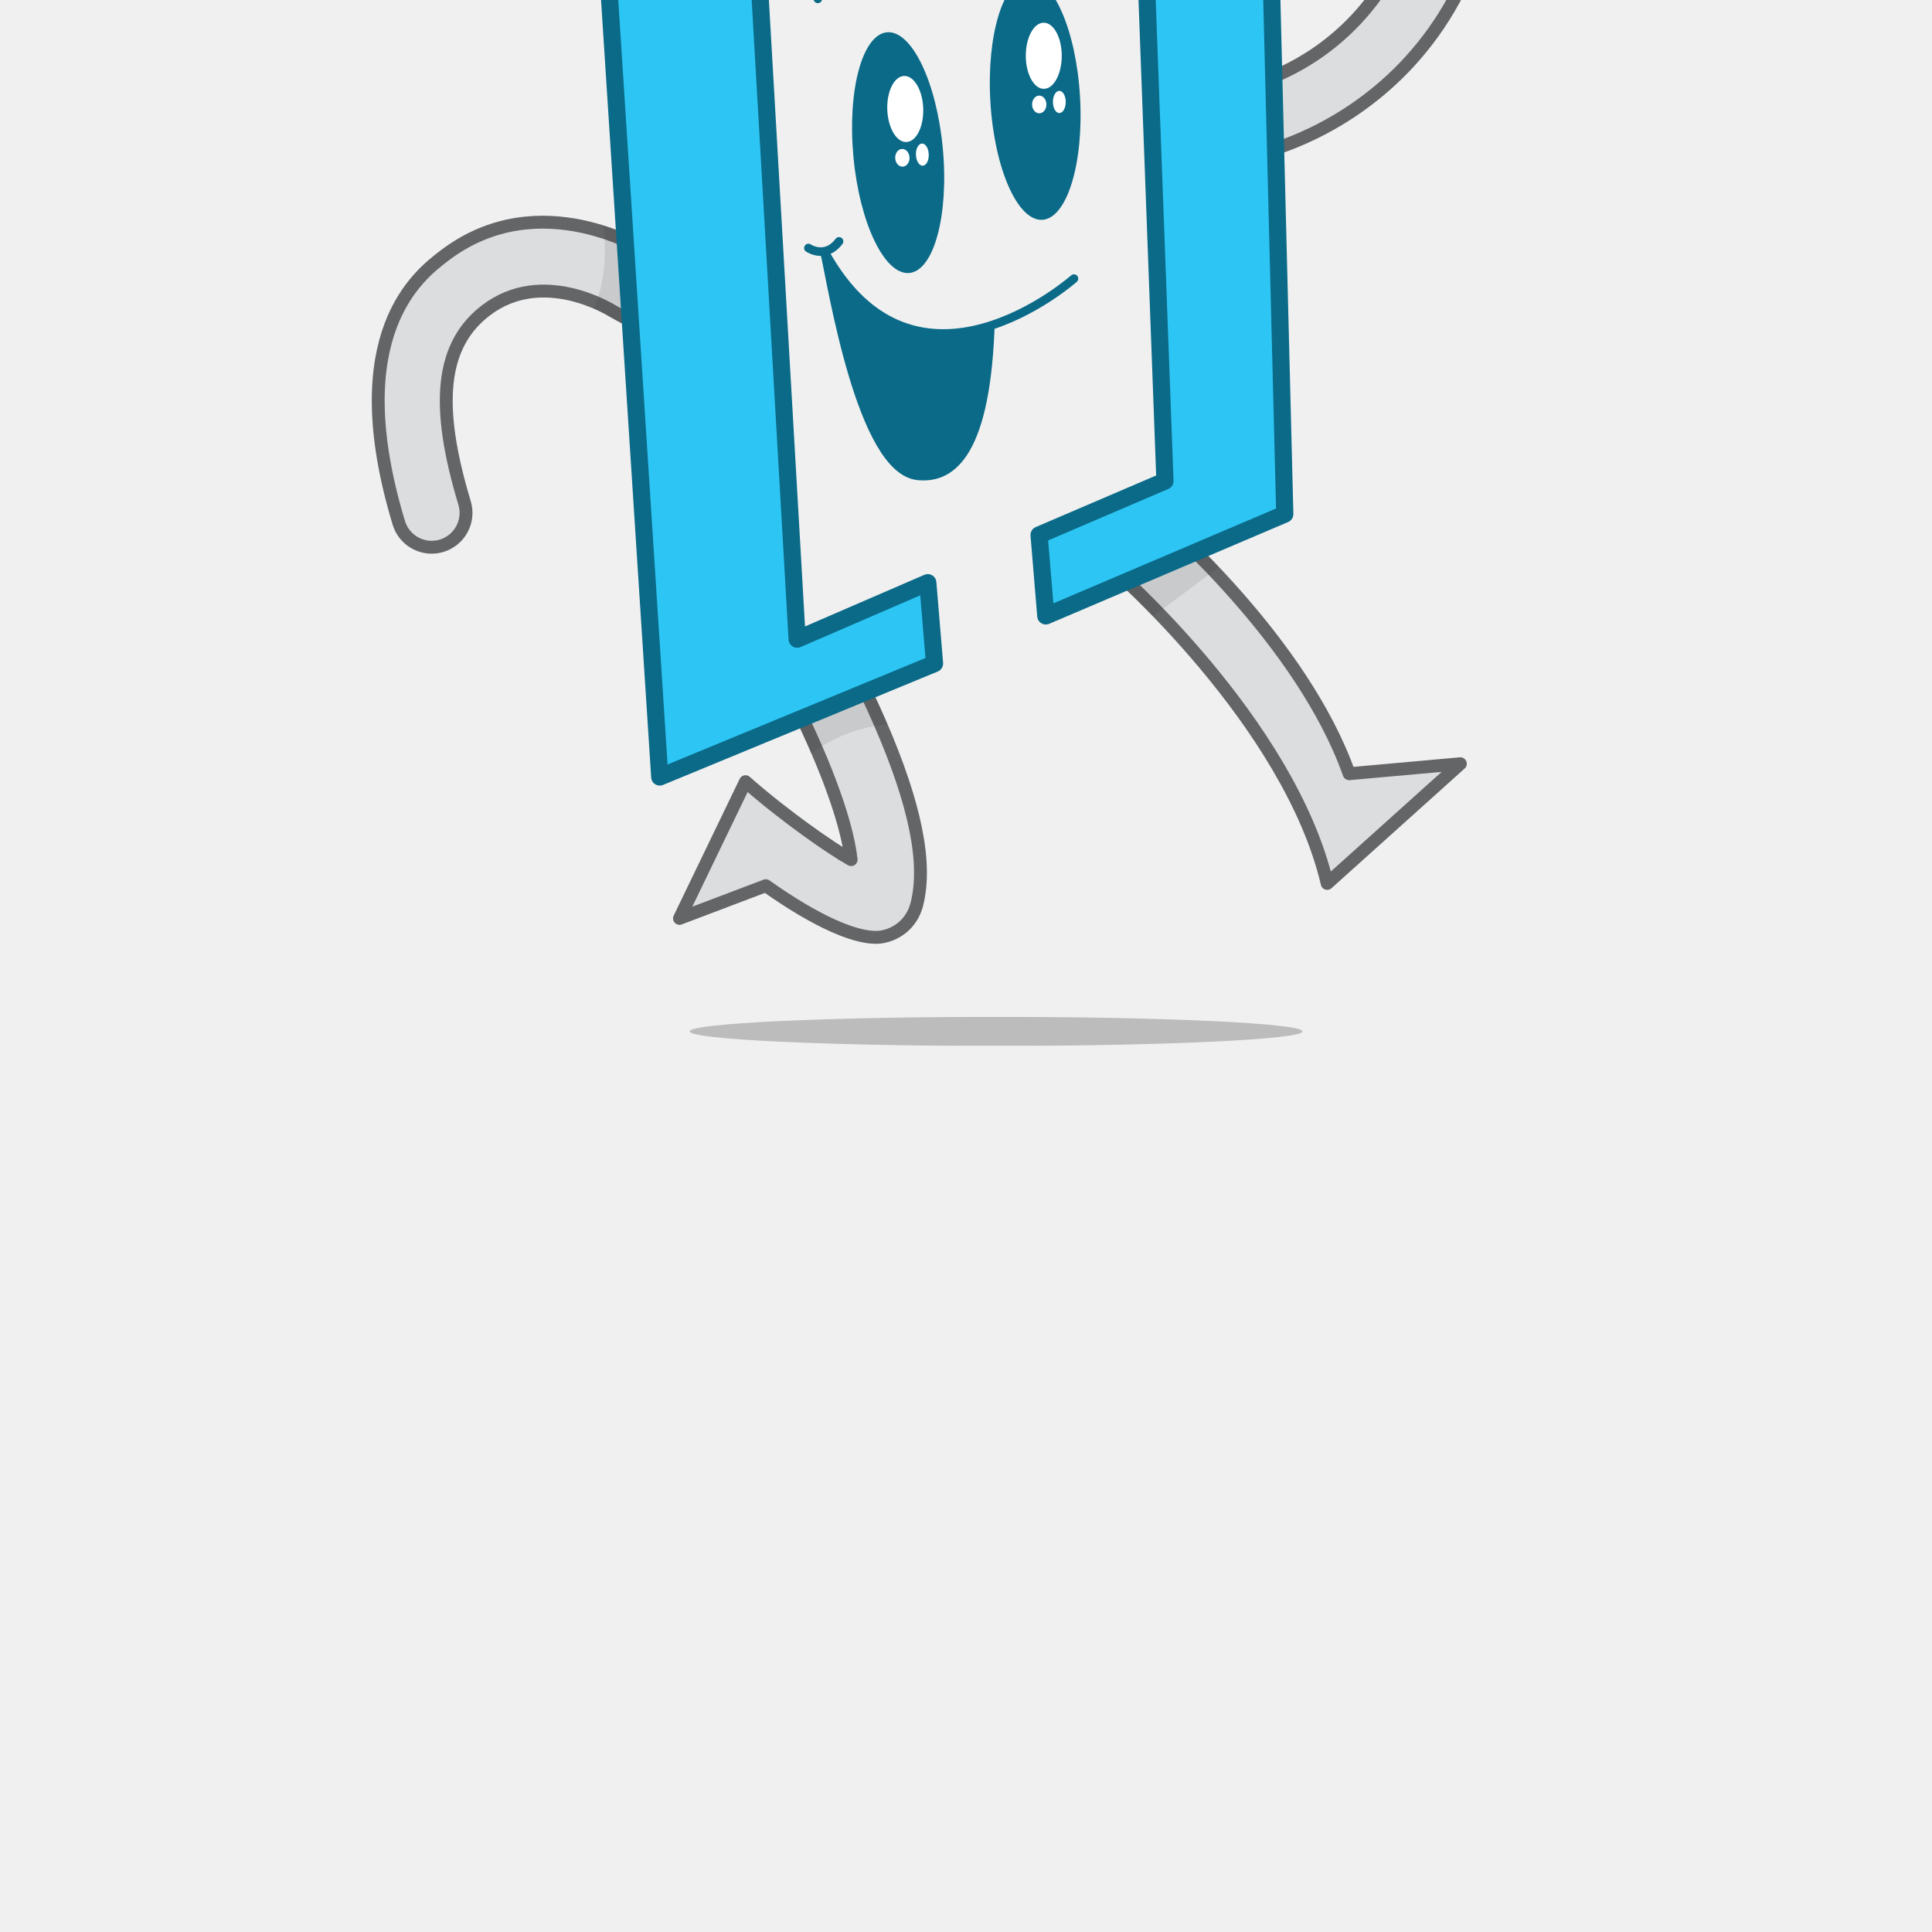
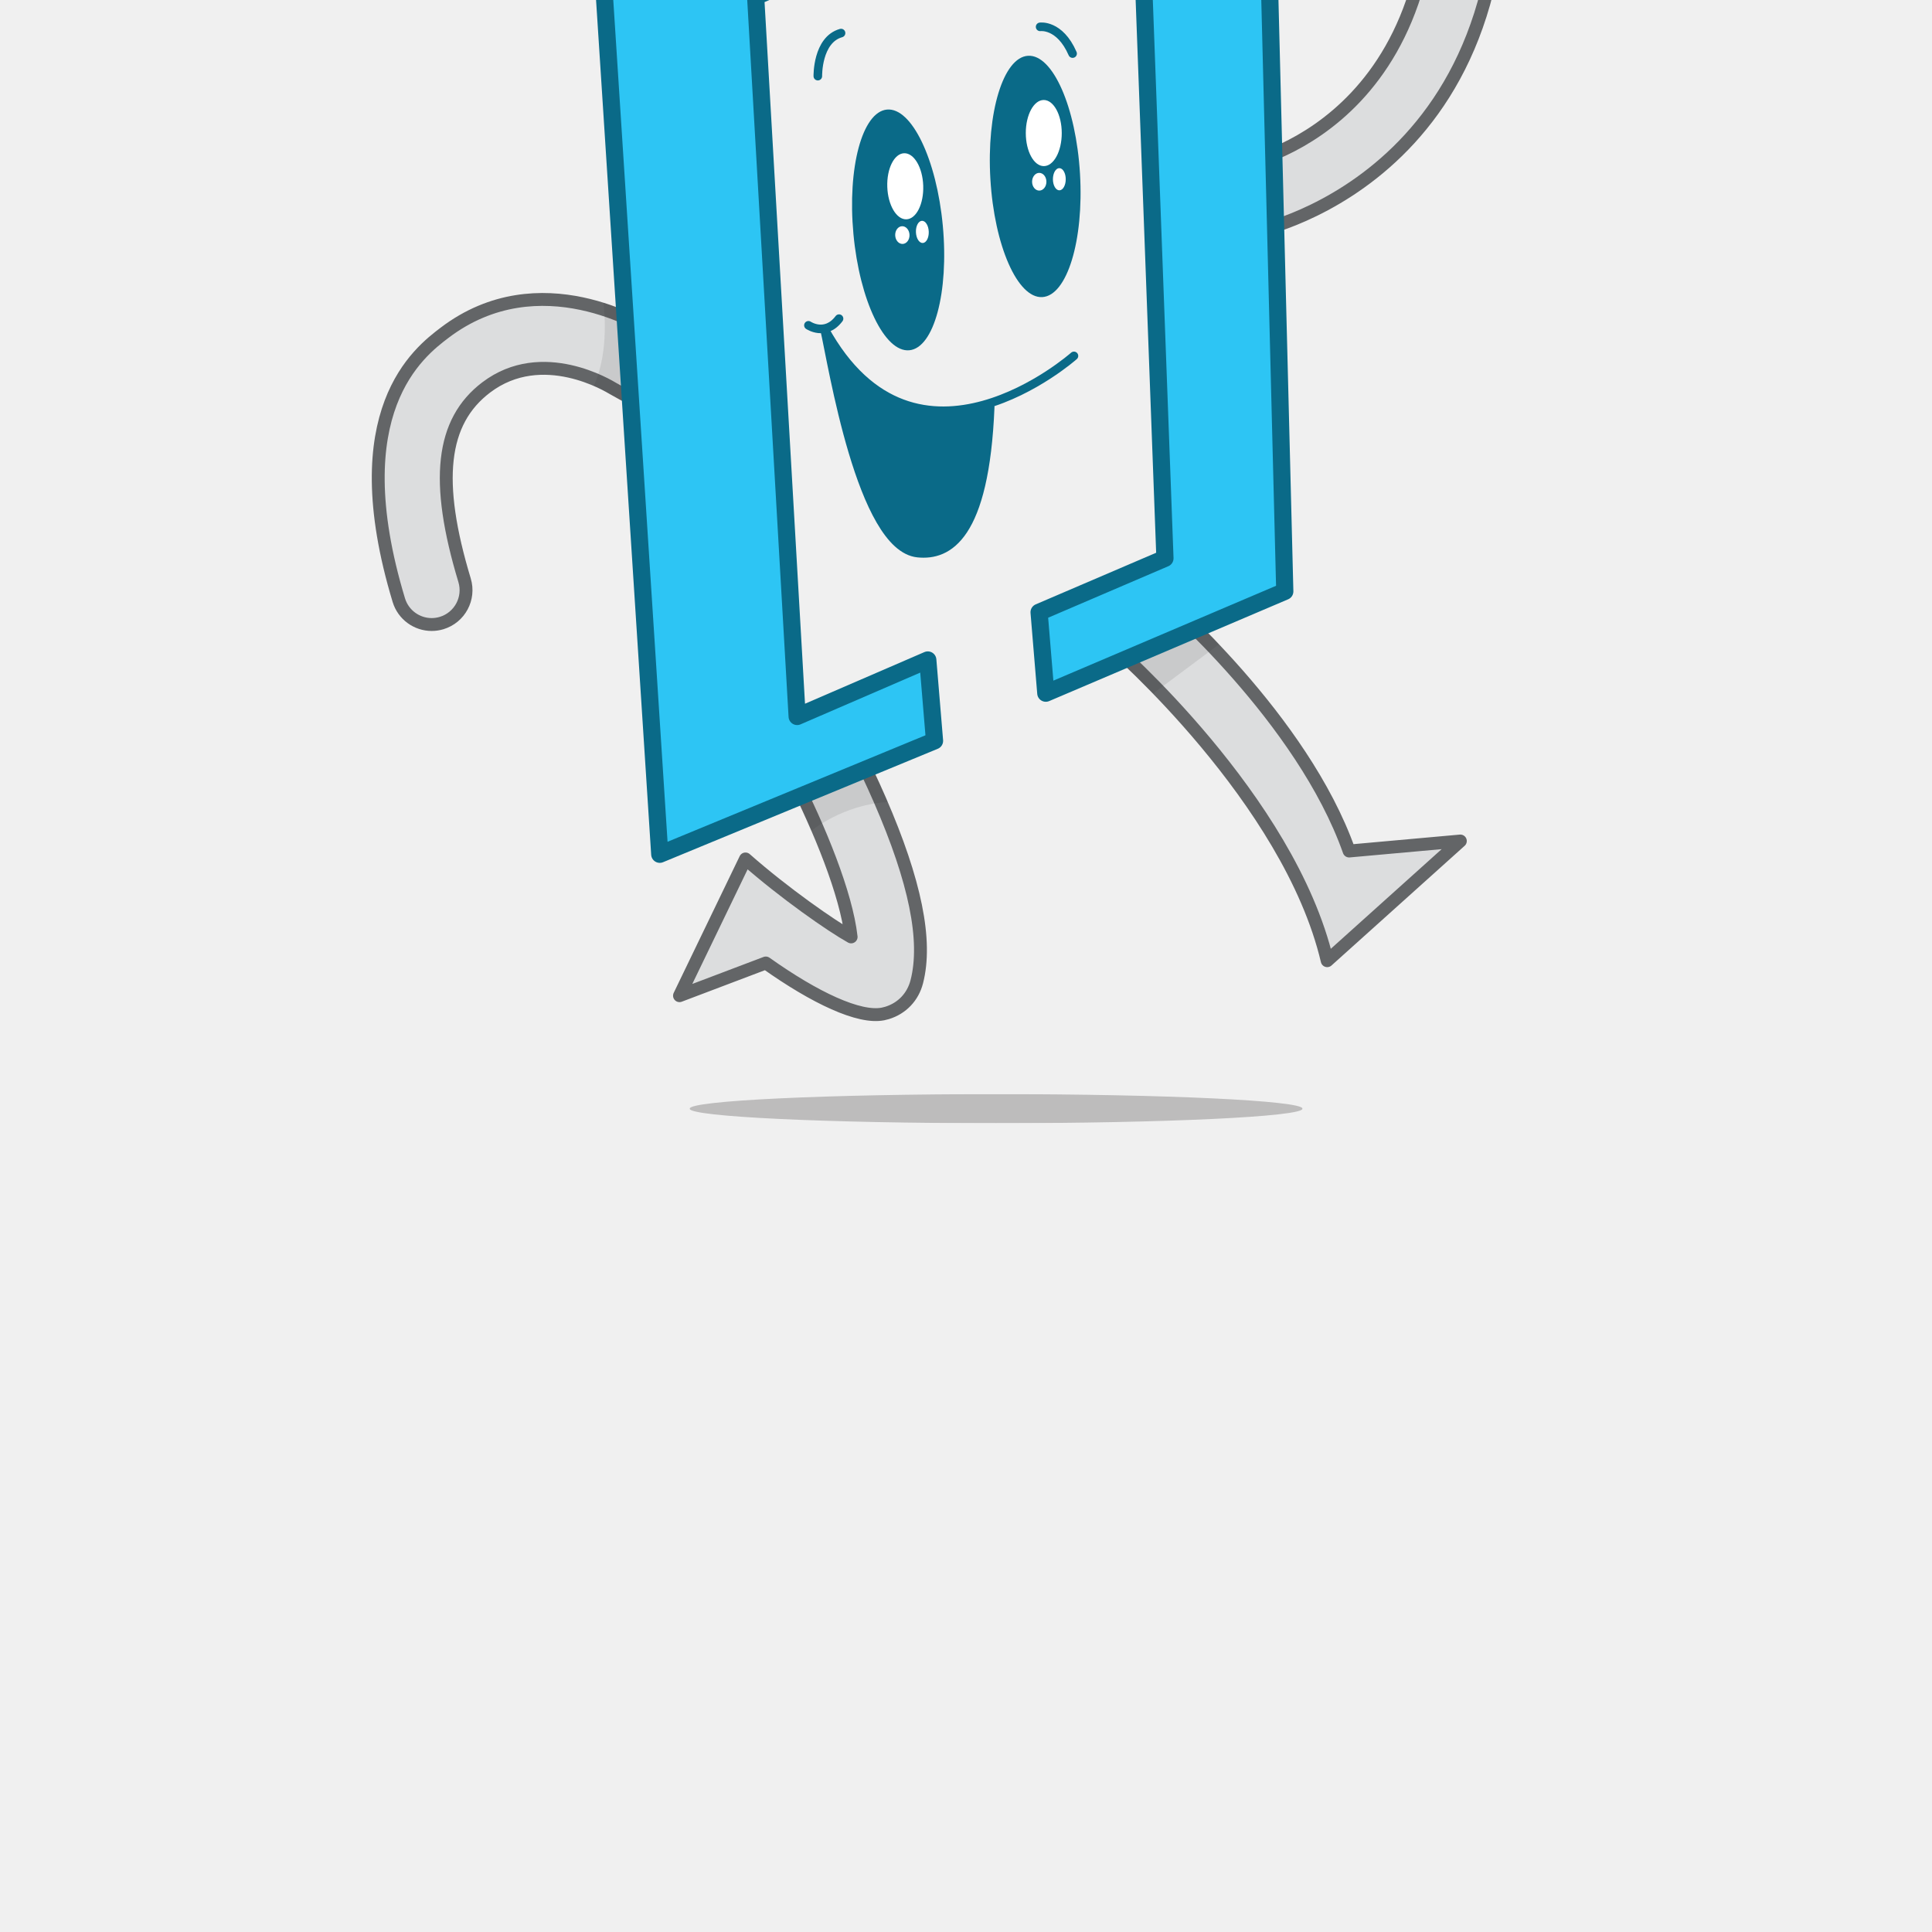
<svg xmlns="http://www.w3.org/2000/svg" viewBox="0 0 300 300" height="300" width="300" xml:space="preserve" id="svg3732" version="1.1">
  <defs id="defs3736">
    <clipPath id="clipPath3748" clipPathUnits="userSpaceOnUse">
      <path id="path3746" d="M 0,612 H 792 V 0 H 0 Z" />
    </clipPath>
    <clipPath id="clipPath3756" clipPathUnits="userSpaceOnUse">
      <path id="path3754" d="m 290.296,244.769 h 51.447 v -3.389 h -51.447 z" />
    </clipPath>
    <clipPath id="clipPath3772" clipPathUnits="userSpaceOnUse">
      <path id="path3770" d="m 329.629,384.769 h 51.448 v -3.389 h -51.448 z" />
    </clipPath>
    <clipPath id="clipPath3788" clipPathUnits="userSpaceOnUse">
      <path id="path3786" d="m 217.963,363.102 h 51.447 v -3.389 h -51.447 z" />
    </clipPath>
    <clipPath id="clipPath3804" clipPathUnits="userSpaceOnUse">
      <path id="path3802" d="m 144.105,340.83 h 29.297 v -3.389 h -29.297 z" />
    </clipPath>
    <clipPath id="clipPath3820" clipPathUnits="userSpaceOnUse">
      <path id="path3818" d="m 128.42,348.045 h 29.297 v -3.389 H 128.42 Z" />
    </clipPath>
    <clipPath id="clipPath3840" clipPathUnits="userSpaceOnUse">
      <path id="path3838" d="m 239.535,251.447 h 2.081 V 239.36 h -2.081 z" />
    </clipPath>
    <clipPath id="clipPath3864" clipPathUnits="userSpaceOnUse">
      <path id="path3862" d="m 194.314,219.042 h 10.168 v -5.922 h -10.168 z" />
    </clipPath>
    <clipPath id="clipPath3888" clipPathUnits="userSpaceOnUse">
      <path id="path3886" d="m 162.933,238.514 h 9.094 v -7.645 h -9.094 z" />
    </clipPath>
    <clipPath id="clipPath3912" clipPathUnits="userSpaceOnUse">
      <path id="path3910" d="m 169.644,287.097 h 9.21 v -11.469 h -9.21 z" />
    </clipPath>
    <clipPath id="clipPath3936" clipPathUnits="userSpaceOnUse">
      <path id="path3934" d="m 360.935,440.125 h 7.713 V 435.8 h -7.713 z" />
    </clipPath>
    <clipPath id="clipPath3968" clipPathUnits="userSpaceOnUse">
      <path id="path3966" d="m 257.197,411.522 h 3.434 v -11.21 h -3.434 z" />
    </clipPath>
    <clipPath id="clipPath3992" clipPathUnits="userSpaceOnUse">
      <path id="path3990" d="m 236.713,390.038 h 10.94 v -8.095 h -10.94 z" />
    </clipPath>
    <clipPath id="clipPath4016" clipPathUnits="userSpaceOnUse">
      <path id="path4014" d="m 156.953,366.577 h 9.489 v -5.736 h -9.489 z" />
    </clipPath>
    <clipPath id="clipPath4040" clipPathUnits="userSpaceOnUse">
      <path id="path4038" d="m 141.622,372.79 h 9.498 v -5.741 h -9.498 z" />
    </clipPath>
    <clipPath id="clipPath4064" clipPathUnits="userSpaceOnUse">
      <path id="path4062" d="m 295.232,279.56 h 9.541 v -1.759 h -9.541 z" />
    </clipPath>
    <clipPath id="clipPath4088" clipPathUnits="userSpaceOnUse">
      <path id="path4086" d="m 319.504,279.03 h 12.183 v -1.436 h -12.183 z" />
    </clipPath>
    <clipPath id="clipPath4112" clipPathUnits="userSpaceOnUse">
      <path id="path4110" d="m 273.382,329.411 h 3.565 v -11.744 h -3.565 z" />
    </clipPath>
    <clipPath id="clipPath4136" clipPathUnits="userSpaceOnUse">
      <path id="path4134" d="m 350.355,329.975 h 1.855 v -11.362 h -1.855 z" />
    </clipPath>
    <clipPath id="clipPath4160" clipPathUnits="userSpaceOnUse">
      <path id="path4158" d="m 215.915,440.787 h 4.006 v -11.48 h -4.006 z" />
    </clipPath>
    <clipPath id="clipPath4184" clipPathUnits="userSpaceOnUse">
      <path id="path4182" d="m 248.574,451.393 h 5.328 v -11.279 h -5.328 z" />
    </clipPath>
    <clipPath id="clipPath4208" clipPathUnits="userSpaceOnUse">
      <path id="path4206" d="m 364.219,167.965 h 10.321 v -8.694 h -10.321 z" />
    </clipPath>
    <clipPath id="clipPath4232" clipPathUnits="userSpaceOnUse">
      <path id="path4230" d="m 304.494,141.069 h 14.455 v -5.417 h -14.455 z" />
    </clipPath>
    <clipPath id="clipPath4264" clipPathUnits="userSpaceOnUse">
      <path id="path4262" d="m 376.593,115.526 h 7.045 v -8.897 h -7.045 z" />
    </clipPath>
    <clipPath id="clipPath4280" clipPathUnits="userSpaceOnUse">
      <path id="path4278" d="m 333.898,95.037 h 9.877 v -3.162 h -9.877 z" />
    </clipPath>
    <clipPath id="clipPath4304" clipPathUnits="userSpaceOnUse">
      <path id="path4302" d="m 389.123,241.67 h 4.223 v -9.322 h -4.223 z" />
    </clipPath>
    <clipPath id="clipPath4328" clipPathUnits="userSpaceOnUse">
      <path id="path4326" d="m 459.224,255.26 h 2.293 v -10.238 h -2.293 z" />
    </clipPath>
    <clipPath id="clipPath4352" clipPathUnits="userSpaceOnUse">
      <path id="path4350" d="m 427.832,177.225 h 8.771 v -9.813 h -8.771 z" />
    </clipPath>
    <clipPath id="clipPath4368" clipPathUnits="userSpaceOnUse">
      <path id="path4366" d="m 437.597,202.676 h 9.371 v -9.935 h -9.371 z" />
    </clipPath>
    <clipPath id="clipPath4392" clipPathUnits="userSpaceOnUse">
      <path id="path4390" d="m 418.855,196.919 h 13.376 v -5.938 h -13.376 z" />
    </clipPath>
    <clipPath id="clipPath4416" clipPathUnits="userSpaceOnUse">
      <path id="path4414" d="m 578.728,370.725 h 4.401 v -9.386 h -4.401 z" />
    </clipPath>
    <clipPath id="clipPath4440" clipPathUnits="userSpaceOnUse">
      <path id="path4438" d="m 670.593,397.563 h 8.2 v -6.428 h -8.2 z" />
    </clipPath>
    <clipPath id="clipPath4464" clipPathUnits="userSpaceOnUse">
      <path id="path4462" d="m 641.192,341.492 h 9.178 v -7.749 h -9.178 z" />
    </clipPath>
    <clipPath id="clipPath4480" clipPathUnits="userSpaceOnUse">
      <path id="path4478" d="m 631.845,365.636 h 11.539 v -2.222 h -11.539 z" />
    </clipPath>
    <clipPath id="clipPath4504" clipPathUnits="userSpaceOnUse">
      <path id="path4502" d="m 620.702,361.598 h 6.812 v -8.493 h -6.812 z" />
    </clipPath>
    <clipPath id="clipPath4528" clipPathUnits="userSpaceOnUse">
      <path id="path4526" d="m 522.269,177.776 h 10.452 v -7.263 h -10.452 z" />
    </clipPath>
    <clipPath id="clipPath4552" clipPathUnits="userSpaceOnUse">
      <path id="path4550" d="m 559.772,194.233 h 11.522 v -7.737 h -11.522 z" />
    </clipPath>
    <clipPath id="clipPath4584" clipPathUnits="userSpaceOnUse">
      <path id="path4582" d="m 498.476,232.016 h 5.017 v -11.773 h -5.017 z" />
    </clipPath>
    <clipPath id="clipPath4608" clipPathUnits="userSpaceOnUse">
      <path id="path4606" d="m 471.244,382.481 h 9.774 v -7.637 h -9.774 z" />
    </clipPath>
    <clipPath id="clipPath4632" clipPathUnits="userSpaceOnUse">
      <path id="path4630" d="m 450.293,378.101 h 10.08 v -5.72 h -10.08 z" />
    </clipPath>
    <clipPath id="clipPath4788" clipPathUnits="userSpaceOnUse">
      <path id="path4786" d="M 612.688,400.121 C 583.147,386.172 570.46,350.79 584.408,321.249 v 0 l 35.935,16.966 c -4.593,9.729 -0.415,21.379 9.312,25.972 v 0 c 9.727,4.592 21.377,0.416 25.97,-9.312 v 0 l 35.935,16.967 c -10.102,21.394 -31.444,33.948 -53.668,33.948 v 0 c -8.464,0 -17.056,-1.821 -25.204,-5.669" />
    </clipPath>
    <clipPath id="clipPath4808" clipPathUnits="userSpaceOnUse">
      <path id="path4806" d="M 0,612 H 792 V 0 H 0 Z" />
    </clipPath>
    <clipPath id="clipPath4916" clipPathUnits="userSpaceOnUse">
      <path id="path4914" d="m 365.016,135.878 h 11.321 v -7.024 h -11.321 z" />
    </clipPath>
    <clipPath id="clipPath5112" clipPathUnits="userSpaceOnUse">
      <path id="path5110" d="m 225.428,458.246 h 3.82 v -2.289 h -3.82 z" />
    </clipPath>
    <clipPath id="clipPath5208" clipPathUnits="userSpaceOnUse">
      <path id="path5206" d="m 221.623,221.93 h 16.338 v -5.52 h -16.338 z" />
    </clipPath>
    <clipPath id="clipPath5260" clipPathUnits="userSpaceOnUse">
      <path id="path5258" d="m 193.057,255.387 h 10.875 v -2.398 h -10.875 z" />
    </clipPath>
    <clipPath id="clipPath5300" clipPathUnits="userSpaceOnUse">
      <path id="path5298" d="m 611.186,312.519 h 62.446 v -3.388 h -62.446 z" />
    </clipPath>
    <clipPath id="clipPath5316" clipPathUnits="userSpaceOnUse">
      <path id="path5314" d="m 496.975,305.853 h 37.324 v -3.389 h -37.324 z" />
    </clipPath>
    <clipPath id="clipPath5332" clipPathUnits="userSpaceOnUse">
      <path id="path5330" d="m 509.641,139.853 h 71.389 v -3.389 h -71.389 z" />
    </clipPath>
    <clipPath id="clipPath5348" clipPathUnits="userSpaceOnUse">
      <path id="path5346" d="m 414.916,142.542 h 51.491 v -3.389 h -51.491 z" />
    </clipPath>
    <clipPath id="clipPath5364" clipPathUnits="userSpaceOnUse">
      <path id="path5362" d="m 123.748,163.911 h 85.266 v -3.388 h -85.266 z" />
    </clipPath>
    <clipPath id="clipPath5380" clipPathUnits="userSpaceOnUse">
      <path id="path5378" d="m 314.166,64.542 h 82.929 v -3.389 h -82.929 z" />
    </clipPath>
    <clipPath id="clipPath5396" clipPathUnits="userSpaceOnUse">
      <path id="path5394" d="m 209.315,310.415 h 2.239 v -8.484 h -2.239 z" />
    </clipPath>
    <clipPath id="clipPath5412" clipPathUnits="userSpaceOnUse">
      <path id="path5410" d="m 214.305,315.999 h 2.282 v -7.461 h -2.282 z" />
    </clipPath>
    <clipPath id="clipPath5432" clipPathUnits="userSpaceOnUse">
      <path id="path5430" d="m 348.749,436.688 h 5.063 v -9.485 h -5.063 z" />
    </clipPath>
    <clipPath clipPathUnits="userSpaceOnUse" id="clipPath6386">
      <path d="M 0,612 H 792 V 0 H 0 Z" id="path6384" />
    </clipPath>
    <clipPath clipPathUnits="userSpaceOnUse" id="clipPath6394">
      <path d="m 290.296,244.769 h 51.447 v -3.389 h -51.447 z" id="path6392" />
    </clipPath>
    <clipPath clipPathUnits="userSpaceOnUse" id="clipPath6410">
      <path d="m 329.629,384.769 h 51.448 v -3.389 h -51.448 z" id="path6408" />
    </clipPath>
    <clipPath clipPathUnits="userSpaceOnUse" id="clipPath6426">
      <path d="m 217.963,363.102 h 51.447 v -3.389 h -51.447 z" id="path6424" />
    </clipPath>
    <clipPath clipPathUnits="userSpaceOnUse" id="clipPath6442">
      <path d="m 144.105,340.83 h 29.297 v -3.389 h -29.297 z" id="path6440" />
    </clipPath>
    <clipPath clipPathUnits="userSpaceOnUse" id="clipPath6458">
      <path d="m 128.42,348.045 h 29.297 v -3.389 H 128.42 Z" id="path6456" />
    </clipPath>
    <clipPath clipPathUnits="userSpaceOnUse" id="clipPath6478">
      <path d="m 239.535,251.447 h 2.081 V 239.36 h -2.081 z" id="path6476" />
    </clipPath>
    <clipPath clipPathUnits="userSpaceOnUse" id="clipPath6502">
      <path d="m 194.314,219.042 h 10.168 v -5.922 h -10.168 z" id="path6500" />
    </clipPath>
    <clipPath clipPathUnits="userSpaceOnUse" id="clipPath6526">
      <path d="m 162.933,238.514 h 9.094 v -7.645 h -9.094 z" id="path6524" />
    </clipPath>
    <clipPath clipPathUnits="userSpaceOnUse" id="clipPath6550">
      <path d="m 169.644,287.097 h 9.21 v -11.469 h -9.21 z" id="path6548" />
    </clipPath>
    <clipPath clipPathUnits="userSpaceOnUse" id="clipPath6574">
      <path d="m 360.935,440.125 h 7.713 V 435.8 h -7.713 z" id="path6572" />
    </clipPath>
    <clipPath clipPathUnits="userSpaceOnUse" id="clipPath6606">
      <path d="m 257.197,411.522 h 3.434 v -11.21 h -3.434 z" id="path6604" />
    </clipPath>
    <clipPath clipPathUnits="userSpaceOnUse" id="clipPath6630">
      <path d="m 236.713,390.038 h 10.94 v -8.095 h -10.94 z" id="path6628" />
    </clipPath>
    <clipPath clipPathUnits="userSpaceOnUse" id="clipPath6654">
      <path d="m 156.953,366.577 h 9.489 v -5.736 h -9.489 z" id="path6652" />
    </clipPath>
    <clipPath clipPathUnits="userSpaceOnUse" id="clipPath6678">
      <path d="m 141.622,372.79 h 9.498 v -5.741 h -9.498 z" id="path6676" />
    </clipPath>
    <clipPath clipPathUnits="userSpaceOnUse" id="clipPath6702">
      <path d="m 295.232,279.56 h 9.541 v -1.759 h -9.541 z" id="path6700" />
    </clipPath>
    <clipPath clipPathUnits="userSpaceOnUse" id="clipPath6726">
      <path d="m 319.504,279.03 h 12.183 v -1.436 h -12.183 z" id="path6724" />
    </clipPath>
    <clipPath clipPathUnits="userSpaceOnUse" id="clipPath6750">
      <path d="m 273.382,329.411 h 3.565 v -11.744 h -3.565 z" id="path6748" />
    </clipPath>
    <clipPath clipPathUnits="userSpaceOnUse" id="clipPath6774">
      <path d="m 350.355,329.975 h 1.855 v -11.362 h -1.855 z" id="path6772" />
    </clipPath>
    <clipPath clipPathUnits="userSpaceOnUse" id="clipPath6798">
      <path d="m 215.915,440.787 h 4.006 v -11.48 h -4.006 z" id="path6796" />
    </clipPath>
    <clipPath clipPathUnits="userSpaceOnUse" id="clipPath6822">
      <path d="m 248.574,451.393 h 5.328 v -11.279 h -5.328 z" id="path6820" />
    </clipPath>
    <clipPath clipPathUnits="userSpaceOnUse" id="clipPath6846">
      <path d="m 364.219,167.965 h 10.321 v -8.694 h -10.321 z" id="path6844" />
    </clipPath>
    <clipPath clipPathUnits="userSpaceOnUse" id="clipPath6870">
      <path d="m 304.494,141.069 h 14.455 v -5.417 h -14.455 z" id="path6868" />
    </clipPath>
    <clipPath clipPathUnits="userSpaceOnUse" id="clipPath6902">
      <path d="m 376.593,115.526 h 7.045 v -8.897 h -7.045 z" id="path6900" />
    </clipPath>
    <clipPath clipPathUnits="userSpaceOnUse" id="clipPath6918">
      <path d="m 333.898,95.037 h 9.877 v -3.162 h -9.877 z" id="path6916" />
    </clipPath>
    <clipPath clipPathUnits="userSpaceOnUse" id="clipPath6942">
      <path d="m 389.123,241.67 h 4.223 v -9.322 h -4.223 z" id="path6940" />
    </clipPath>
    <clipPath clipPathUnits="userSpaceOnUse" id="clipPath6966">
      <path d="m 459.224,255.26 h 2.293 v -10.238 h -2.293 z" id="path6964" />
    </clipPath>
    <clipPath clipPathUnits="userSpaceOnUse" id="clipPath6990">
      <path d="m 427.832,177.225 h 8.771 v -9.813 h -8.771 z" id="path6988" />
    </clipPath>
    <clipPath clipPathUnits="userSpaceOnUse" id="clipPath7006">
      <path d="m 437.597,202.676 h 9.371 v -9.935 h -9.371 z" id="path7004" />
    </clipPath>
    <clipPath clipPathUnits="userSpaceOnUse" id="clipPath7030">
      <path d="m 418.855,196.919 h 13.376 v -5.938 h -13.376 z" id="path7028" />
    </clipPath>
    <clipPath clipPathUnits="userSpaceOnUse" id="clipPath7054">
      <path d="m 578.728,370.725 h 4.401 v -9.386 h -4.401 z" id="path7052" />
    </clipPath>
    <clipPath clipPathUnits="userSpaceOnUse" id="clipPath7078">
      <path d="m 670.593,397.563 h 8.2 v -6.428 h -8.2 z" id="path7076" />
    </clipPath>
    <clipPath clipPathUnits="userSpaceOnUse" id="clipPath7102">
      <path d="m 641.192,341.492 h 9.178 v -7.749 h -9.178 z" id="path7100" />
    </clipPath>
    <clipPath clipPathUnits="userSpaceOnUse" id="clipPath7118">
      <path d="m 631.845,365.636 h 11.539 v -2.222 h -11.539 z" id="path7116" />
    </clipPath>
    <clipPath clipPathUnits="userSpaceOnUse" id="clipPath7142">
      <path d="m 620.702,361.598 h 6.812 v -8.493 h -6.812 z" id="path7140" />
    </clipPath>
    <clipPath clipPathUnits="userSpaceOnUse" id="clipPath7166">
      <path d="m 522.269,177.776 h 10.452 v -7.263 h -10.452 z" id="path7164" />
    </clipPath>
    <clipPath clipPathUnits="userSpaceOnUse" id="clipPath7190">
      <path d="m 559.772,194.233 h 11.522 v -7.737 h -11.522 z" id="path7188" />
    </clipPath>
    <clipPath clipPathUnits="userSpaceOnUse" id="clipPath7222">
      <path d="m 498.476,232.016 h 5.017 v -11.773 h -5.017 z" id="path7220" />
    </clipPath>
    <clipPath clipPathUnits="userSpaceOnUse" id="clipPath7246">
      <path d="m 471.244,382.481 h 9.774 v -7.637 h -9.774 z" id="path7244" />
    </clipPath>
    <clipPath clipPathUnits="userSpaceOnUse" id="clipPath7270">
      <path d="m 450.293,378.101 h 10.08 v -5.72 h -10.08 z" id="path7268" />
    </clipPath>
    <clipPath clipPathUnits="userSpaceOnUse" id="clipPath7426">
      <path d="M 612.688,400.121 C 583.147,386.172 570.46,350.79 584.408,321.249 v 0 l 35.935,16.966 c -4.593,9.729 -0.415,21.379 9.312,25.972 v 0 c 9.727,4.592 21.377,0.416 25.97,-9.312 v 0 l 35.935,16.967 c -10.102,21.394 -31.444,33.948 -53.668,33.948 v 0 c -8.464,0 -17.056,-1.821 -25.204,-5.669" id="path7424" />
    </clipPath>
    <clipPath clipPathUnits="userSpaceOnUse" id="clipPath7446">
      <path d="M 0,612 H 792 V 0 H 0 Z" id="path7444" />
    </clipPath>
    <clipPath clipPathUnits="userSpaceOnUse" id="clipPath7554">
      <path d="m 365.016,135.878 h 11.321 v -7.024 h -11.321 z" id="path7552" />
    </clipPath>
    <clipPath clipPathUnits="userSpaceOnUse" id="clipPath7750">
      <path d="m 225.428,458.246 h 3.82 v -2.289 h -3.82 z" id="path7748" />
    </clipPath>
    <clipPath clipPathUnits="userSpaceOnUse" id="clipPath7846">
      <path d="m 221.623,221.93 h 16.338 v -5.52 h -16.338 z" id="path7844" />
    </clipPath>
    <clipPath clipPathUnits="userSpaceOnUse" id="clipPath7898">
      <path d="m 193.057,255.387 h 10.875 v -2.398 h -10.875 z" id="path7896" />
    </clipPath>
    <clipPath clipPathUnits="userSpaceOnUse" id="clipPath7938">
      <path d="m 611.186,312.519 h 62.446 v -3.388 h -62.446 z" id="path7936" />
    </clipPath>
    <clipPath clipPathUnits="userSpaceOnUse" id="clipPath7954">
      <path d="m 496.975,305.853 h 37.324 v -3.389 h -37.324 z" id="path7952" />
    </clipPath>
    <clipPath clipPathUnits="userSpaceOnUse" id="clipPath7970">
      <path d="m 509.641,139.853 h 71.389 v -3.389 h -71.389 z" id="path7968" />
    </clipPath>
    <clipPath clipPathUnits="userSpaceOnUse" id="clipPath7986">
      <path d="m 414.916,142.542 h 51.491 v -3.389 h -51.491 z" id="path7984" />
    </clipPath>
    <clipPath clipPathUnits="userSpaceOnUse" id="clipPath8002">
      <path d="m 123.748,163.911 h 85.266 v -3.388 h -85.266 z" id="path8000" />
    </clipPath>
    <clipPath clipPathUnits="userSpaceOnUse" id="clipPath8018">
      <path d="m 314.166,64.542 h 82.929 v -3.389 h -82.929 z" id="path8016" />
    </clipPath>
    <clipPath clipPathUnits="userSpaceOnUse" id="clipPath8034">
      <path d="m 209.315,310.415 h 2.239 v -8.484 h -2.239 z" id="path8032" />
    </clipPath>
    <clipPath clipPathUnits="userSpaceOnUse" id="clipPath8050">
      <path d="m 214.305,315.999 h 2.282 v -7.461 h -2.282 z" id="path8048" />
    </clipPath>
    <clipPath clipPathUnits="userSpaceOnUse" id="clipPath8070">
      <path d="m 348.749,436.688 h 5.063 v -9.485 h -5.063 z" id="path8068" />
    </clipPath>
  </defs>
-   <g style="display:inline" transform="matrix(1.333333,0,0,-1.333333,0,200)" id="g3740">
+   <g style="display:inline" transform="matrix(1.333333,0,0,-1.333333,0,212)" id="g3740">
    <g transform="translate(-429.3319,-108.2734)" id="g11355">
      <path id="path4516" style="fill:#dcddde;fill-opacity:1;fill-rule:nonzero;stroke:none" d="m 531.812,174.083 c -1.003,2.307 -2.037,4.451 -2.963,6.281 l -7.275,-3.298 c 3.221,-6.319 6.319,-13.916 6.88,-18.905 -2.278,1.268 -7.749,5.069 -12.303,9.079 l -7.685,-15.923 10.051,3.808 c 5.749,-4.08 10.887,-6.486 13.649,-5.937 0.165,0.034 0.325,0.074 0.479,0.121 1.74,0.536 3,1.862 3.457,3.638 1.226,4.775 -0.177,11.689 -4.29,21.136" />
      <path id="path4520" style="fill:none;stroke:#636567;stroke-width:1.5;stroke-linecap:butt;stroke-linejoin:round;stroke-miterlimit:10;stroke-dasharray:none;stroke-opacity:1" d="m 531.812,174.083 c -1.003,2.307 -2.037,4.451 -2.963,6.281 l -7.275,-3.298 c 3.221,-6.319 6.319,-13.916 6.88,-18.905 -2.278,1.268 -7.749,5.069 -12.303,9.079 l -7.685,-15.923 10.051,3.808 c 5.749,-4.08 10.887,-6.486 13.649,-5.937 0.165,0.034 0.325,0.074 0.479,0.121 1.74,0.536 3,1.862 3.457,3.638 1.226,4.775 -0.177,11.689 -4.29,21.136 z" />
      <g clip-path="url(#clipPath4528)" id="g4534" style="opacity:0.1">
        <g transform="translate(523.8115,170.5127)" id="g4532">
          <path d="M 0,0 C 0,0 3.703,3.066 8.91,3.355 8.408,4.59 7.29,7.001 7.116,7.251 6.942,7.502 -1.312,3.703 -1.543,3.549 -1.389,3.201 -0.135,0.348 0,0" style="fill:#231f20;fill-opacity:1;fill-rule:nonzero;stroke:none" id="path4530" />
        </g>
      </g>
      <path id="path4540" style="fill:#dcddde;fill-opacity:1;fill-rule:nonzero;stroke:none" d="m 586.45,168.165 c -5.45,15.435 -21.622,29.327 -22.178,29.839 l -5.422,-5.882 c 0.161,-0.147 20.604,-17.894 25.047,-36.731 l 15.506,13.939 z" />
      <path id="path4544" style="fill:none;stroke:#636567;stroke-width:1.5;stroke-linecap:butt;stroke-linejoin:round;stroke-miterlimit:10;stroke-dasharray:none;stroke-opacity:1" d="m 586.45,168.165 c -5.45,15.435 -21.622,29.327 -22.178,29.839 l -5.422,-5.882 c 0.161,-0.147 20.604,-17.894 25.047,-36.731 l 15.506,13.939 z" />
      <g clip-path="url(#clipPath4552)" id="g4558" style="opacity:0.1">
        <g transform="translate(563.6064,186.4951)" id="g4556">
          <path d="m 0,0 7.687,5.729 c 0,0 -1.159,1.462 -2.167,1.966 C 4.511,8.199 -3.633,4.07 -3.834,3.818 -3.675,3.643 -0.927,1.039 0,0" style="fill:#231f20;fill-opacity:1;fill-rule:nonzero;stroke:none" id="path4554" />
        </g>
      </g>
      <path id="path4564" style="fill:#dcddde;fill-opacity:1;fill-rule:nonzero;stroke:none" d="m 575.069,240.324 c -1.878,0 -3.554,1.33 -3.923,3.243 -0.417,2.164 0.993,4.256 3.152,4.682 1.126,0.231 26.373,5.874 21.053,43.589 -0.308,2.187 1.215,4.211 3.403,4.519 2.191,0.309 4.211,-1.215 4.519,-3.402 6.415,-45.488 -27.102,-52.492 -27.441,-52.558 -0.256,-0.049 -0.511,-0.073 -0.763,-0.073" />
      <path id="path4568" style="fill:none;stroke:#636567;stroke-width:1.5;stroke-linecap:butt;stroke-linejoin:round;stroke-miterlimit:10;stroke-dasharray:none;stroke-opacity:1" d="m 575.069,240.324 c -1.878,0 -3.554,1.33 -3.923,3.243 -0.417,2.164 0.993,4.256 3.152,4.682 1.126,0.231 26.373,5.874 21.053,43.589 -0.308,2.187 1.215,4.211 3.403,4.519 2.191,0.309 4.211,-1.215 4.519,-3.402 6.415,-45.488 -27.102,-52.492 -27.441,-52.558 -0.256,-0.049 -0.511,-0.073 -0.763,-0.073 z" />
      <path id="path4572" style="fill:#dcddde;fill-opacity:1;fill-rule:nonzero;stroke:none" d="m 479.604,194.542 c -1.717,0 -3.304,1.114 -3.827,2.843 -6.66,22.025 2.365,28.882 5.331,31.135 11.09,8.421 23.444,0.562 23.966,0.223 1.851,-1.204 2.376,-3.681 1.171,-5.534 -0.654,-1.003 -0.08,-2.606 -1.179,-2.767 -0.888,0.182 -0.836,-0.451 -4.341,1.586 -0.386,0.224 -8.229,5.094 -14.777,0.12 -5.232,-3.973 -6.006,-10.896 -2.513,-22.447 0.639,-2.115 -0.557,-4.347 -2.671,-4.987 -0.387,-0.116 -0.776,-0.172 -1.16,-0.172" />
      <path id="path4576" style="fill:none;stroke:#636567;stroke-width:1.5;stroke-linecap:butt;stroke-linejoin:round;stroke-miterlimit:10;stroke-dasharray:none;stroke-opacity:1" d="m 479.604,194.542 c -1.717,0 -3.304,1.114 -3.827,2.843 -6.66,22.025 2.365,28.882 5.331,31.135 11.09,8.421 23.444,0.562 23.966,0.223 1.851,-1.204 2.376,-3.681 1.171,-5.534 -0.654,-1.003 -0.08,-2.606 -1.179,-2.767 -0.888,0.182 -0.836,-0.451 -4.341,1.586 -0.386,0.224 -8.229,5.094 -14.777,0.12 -5.232,-3.973 -6.006,-10.896 -2.513,-22.447 0.639,-2.115 -0.557,-4.347 -2.671,-4.987 -0.387,-0.116 -0.776,-0.172 -1.16,-0.172 z" />
      <g clip-path="url(#clipPath4584)" id="g4590" style="opacity:0.1">
        <g transform="translate(499.6006,232.0156)" id="g4588">
          <path d="m 0,0 c 0,0 0.808,-5.542 -1.125,-9.682 0.873,-0.315 3.022,-1.647 3.99,-2.089 0.341,-0.156 1.054,9.728 1.027,10.142 C 3.588,-1.463 2.29,-0.69 0,0" style="fill:#231f20;fill-opacity:1;fill-rule:nonzero;stroke:none" id="path4586" />
        </g>
      </g>
      <path id="path4704" style="fill:#2dc5f4;fill-opacity:1;fill-rule:nonzero;stroke:none" d="m 532.725,285.408 0.809,-10.681 -16.201,-7.06 4.834,-83.834 15.216,6.58 0.784,-9.416 -32,-13.212 -6.667,103.382 z" />
      <path id="path4708" style="fill:none;stroke:#0a6a88;stroke-width:2;stroke-linecap:butt;stroke-linejoin:round;stroke-miterlimit:10;stroke-dasharray:none;stroke-opacity:1" d="m 532.725,285.408 0.809,-10.681 -16.201,-7.06 4.834,-83.834 15.216,6.58 0.784,-9.416 -32,-13.212 -6.667,103.382 z" />
      <path id="path4712" style="fill:#2dc5f4;fill-opacity:1;fill-rule:nonzero;stroke:none" d="m 550.343,195.969 0.782,-9.424 27.833,11.855 -2.666,105.683 -33.042,-14.458 0.736,-10.417 17.889,7.292 3.127,-84.248 z" />
      <path id="path4716" style="fill:none;stroke:#0a6a88;stroke-width:2;stroke-linecap:butt;stroke-linejoin:round;stroke-miterlimit:10;stroke-dasharray:none;stroke-opacity:1" d="m 550.343,195.969 0.782,-9.424 27.833,11.855 -2.666,105.683 -33.042,-14.458 0.736,-10.417 17.889,7.292 3.127,-84.248 z" />
      <path id="path4720" style="fill:#0a6a88;fill-opacity:1;fill-rule:nonzero;stroke:none" d="m 539.132,240.98 c 0.718,-7.741 -1.029,-14.232 -3.904,-14.499 -2.874,-0.267 -5.787,5.792 -6.505,13.533 -0.719,7.741 1.029,14.233 3.904,14.499 2.874,0.267 5.786,-5.792 6.505,-13.533" />
      <path id="path4724" style="fill:#ffffff;fill-opacity:1;fill-rule:nonzero;stroke:none" d="m 536.85,245.653 c 0.073,-2.125 -0.803,-3.881 -1.958,-3.921 -1.156,-0.04 -2.152,1.65 -2.227,3.775 -0.074,2.125 0.803,3.88 1.958,3.92 1.156,0.04 2.153,-1.649 2.227,-3.774" />
      <path id="path4728" style="fill:#ffffff;fill-opacity:1;fill-rule:nonzero;stroke:none" d="m 537.494,240.291 c 0.024,-0.713 -0.289,-1.303 -0.701,-1.316 -0.412,-0.015 -0.767,0.551 -0.791,1.264 -0.026,0.713 0.289,1.303 0.701,1.318 0.412,0.013 0.766,-0.553 0.791,-1.266" />
      <path id="path4732" style="fill:#ffffff;fill-opacity:1;fill-rule:nonzero;stroke:none" d="m 535.253,239.925 c 0.02,-0.569 -0.337,-1.043 -0.797,-1.06 -0.461,-0.015 -0.849,0.433 -0.869,1.002 -0.021,0.57 0.337,1.044 0.797,1.06 0.46,0.017 0.849,-0.433 0.869,-1.002" />
      <path id="path4736" style="fill:#0a6a88;fill-opacity:1;fill-rule:nonzero;stroke:none" d="m 555.108,247.034 c 0.459,-7.761 -1.505,-14.189 -4.386,-14.36 -2.882,-0.171 -5.591,5.982 -6.05,13.743 -0.46,7.761 1.504,14.189 4.386,14.36 2.882,0.171 5.59,-5.982 6.05,-13.743" />
      <path id="path4740" style="fill:#ffffff;fill-opacity:1;fill-rule:nonzero;stroke:none" d="m 552.983,251.781 c 0.003,-2.126 -0.932,-3.852 -2.088,-3.853 -1.156,-0.001 -2.096,1.721 -2.099,3.847 -0.003,2.126 0.931,3.852 2.087,3.853 1.157,0.002 2.096,-1.721 2.1,-3.847" />
      <path id="path4744" style="fill:#ffffff;fill-opacity:1;fill-rule:nonzero;stroke:none" d="m 553.448,246.401 c 10e-4,-0.714 -0.332,-1.292 -0.744,-1.293 -0.413,-10e-4 -0.748,0.577 -0.749,1.291 -10e-4,0.713 0.333,1.292 0.745,1.292 0.412,0.001 0.747,-0.577 0.748,-1.29" />
      <path id="path4748" style="fill:#ffffff;fill-opacity:1;fill-rule:nonzero;stroke:none" d="m 551.196,246.11 c 0.001,-0.57 -0.372,-1.032 -0.832,-1.033 -0.46,0 -0.834,0.461 -0.835,1.03 -0.001,0.57 0.371,1.032 0.832,1.033 0.46,0 0.834,-0.461 0.835,-1.03" />
      <path id="path4752" style="fill:none;stroke:#0a6a88;stroke-width:1;stroke-linecap:round;stroke-linejoin:round;stroke-miterlimit:10;stroke-dasharray:none;stroke-opacity:1" d="m 524.576,258.406 c 0,0 -0.085,4.234 2.704,5.017" />
      <path id="path4756" style="fill:none;stroke:#0a6a88;stroke-width:1;stroke-linecap:round;stroke-linejoin:round;stroke-miterlimit:10;stroke-dasharray:none;stroke-opacity:1" d="m 550.463,264.147 c 0,0 2.277,0.334 3.783,-3.113" />
      <path id="path4760" style="fill:#0a6a88;fill-opacity:1;fill-rule:nonzero;stroke:#0a6a88;stroke-width:1;stroke-linecap:round;stroke-linejoin:round;stroke-miterlimit:10;stroke-dasharray:none;stroke-opacity:1" d="m 554.403,225.826 c 0,0 -18.378,-16.291 -29.056,3.142 0.947,-4.109 4.264,-25.415 10.862,-26.108 3.543,-0.371 7.829,1.87 8.44,17.016" />
      <path id="path4764" style="fill:none;stroke:#0a6a88;stroke-width:1;stroke-linecap:round;stroke-linejoin:round;stroke-miterlimit:10;stroke-dasharray:none;stroke-opacity:1" d="m 523.481,229.388 c 0,0 1.97,-1.342 3.565,0.776" />
      <path id="path4768" style="fill:#dcddde;fill-opacity:1;fill-rule:nonzero;stroke:#636567;stroke-width:1.5;stroke-linecap:round;stroke-linejoin:round;stroke-miterlimit:10;stroke-dasharray:none;stroke-opacity:1" d="m 591.508,297.056 c 0,0 -1.638,-4.862 0.852,-9.069" />
      <path id="path4772" style="fill:#dcddde;fill-opacity:1;fill-rule:nonzero;stroke:#636567;stroke-width:1.5;stroke-linecap:round;stroke-linejoin:round;stroke-miterlimit:10;stroke-dasharray:none;stroke-opacity:1" d="m 588.171,294.825 c 0,0 -0.986,-2.929 0.513,-5.463" />
      <path id="path4776" style="fill:#dcddde;fill-opacity:1;fill-rule:nonzero;stroke:#636567;stroke-width:1.5;stroke-linecap:round;stroke-linejoin:round;stroke-miterlimit:10;stroke-dasharray:none;stroke-opacity:1" d="m 605.448,298.712 c 0,0 2.757,-4.327 1.351,-9.01" />
      <path id="path4780" style="fill:#dcddde;fill-opacity:1;fill-rule:nonzero;stroke:#636567;stroke-width:1.5;stroke-linecap:round;stroke-linejoin:round;stroke-miterlimit:10;stroke-dasharray:none;stroke-opacity:1" d="m 609.223,297.347 c 0,0 1.661,-2.605 0.814,-5.425" />
      <g clip-path="url(#clipPath5332)" id="g5338" style="opacity:0.25">
        <g transform="translate(581.0293,138.1582)" id="g5336">
          <path d="m 0,0 c 0,-0.936 -15.98,-1.694 -35.693,-1.694 -19.714,0 -35.695,0.758 -35.695,1.694 0,0.936 15.981,1.694 35.695,1.694 C -15.98,1.694 0,0.936 0,0" style="fill:#231f20;fill-opacity:1;fill-rule:nonzero;stroke:none" id="path5334" />
        </g>
      </g>
    </g>
  </g>
</svg>
